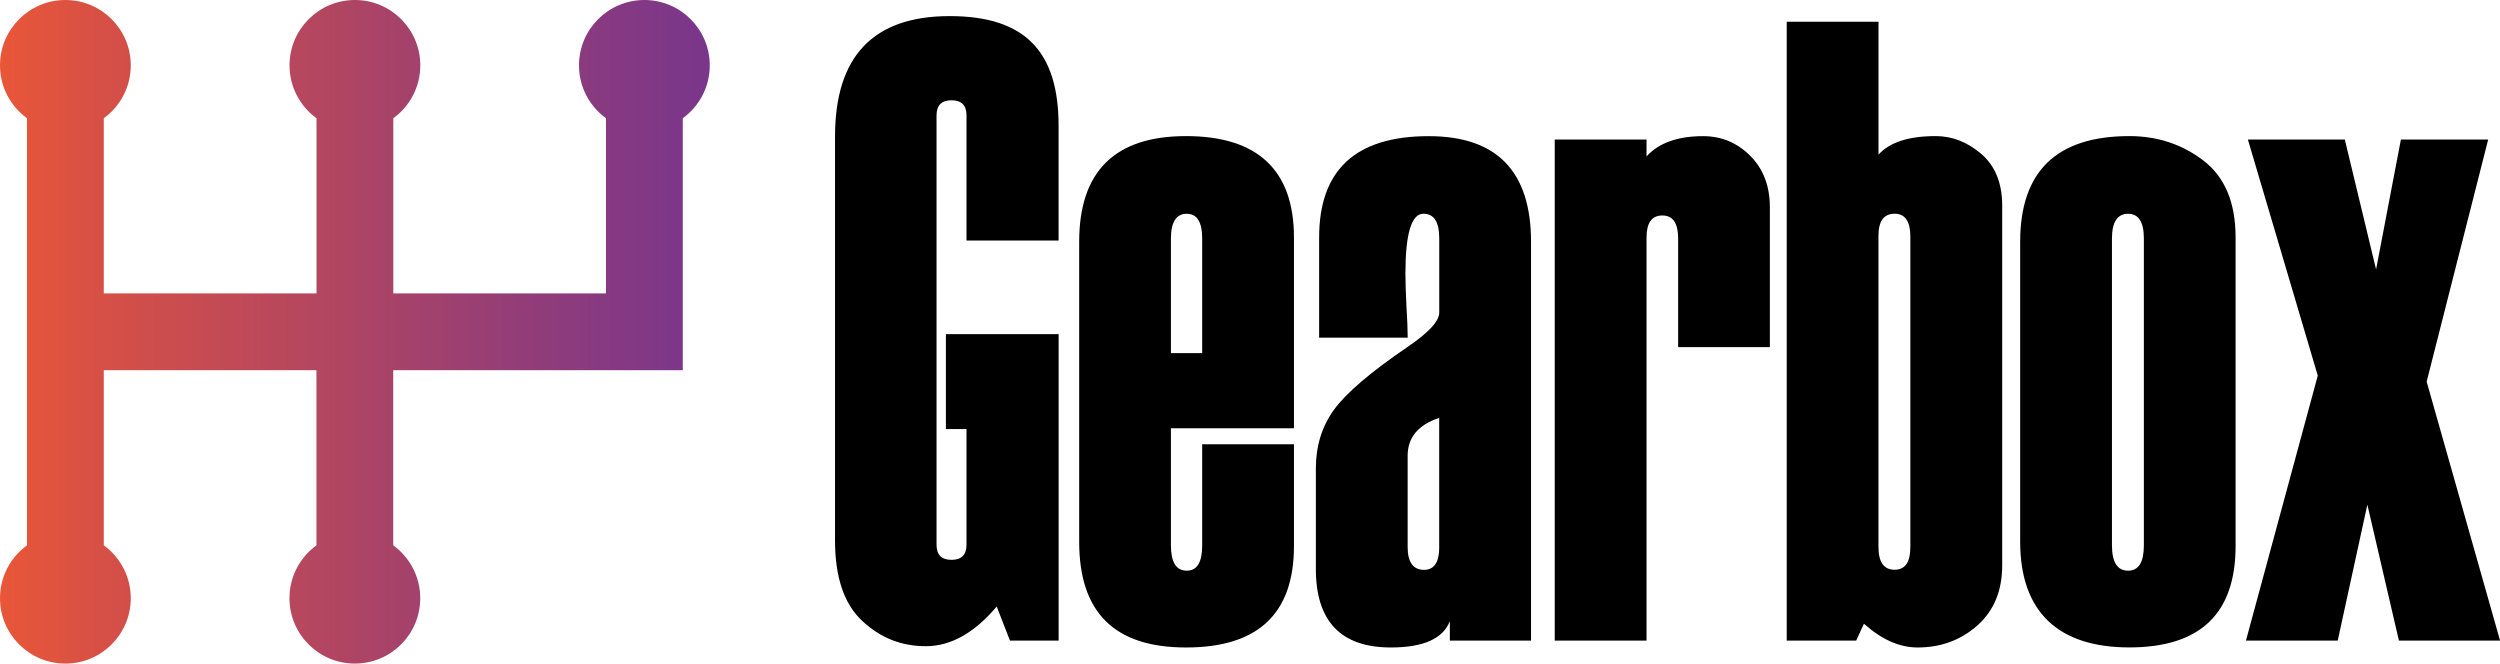
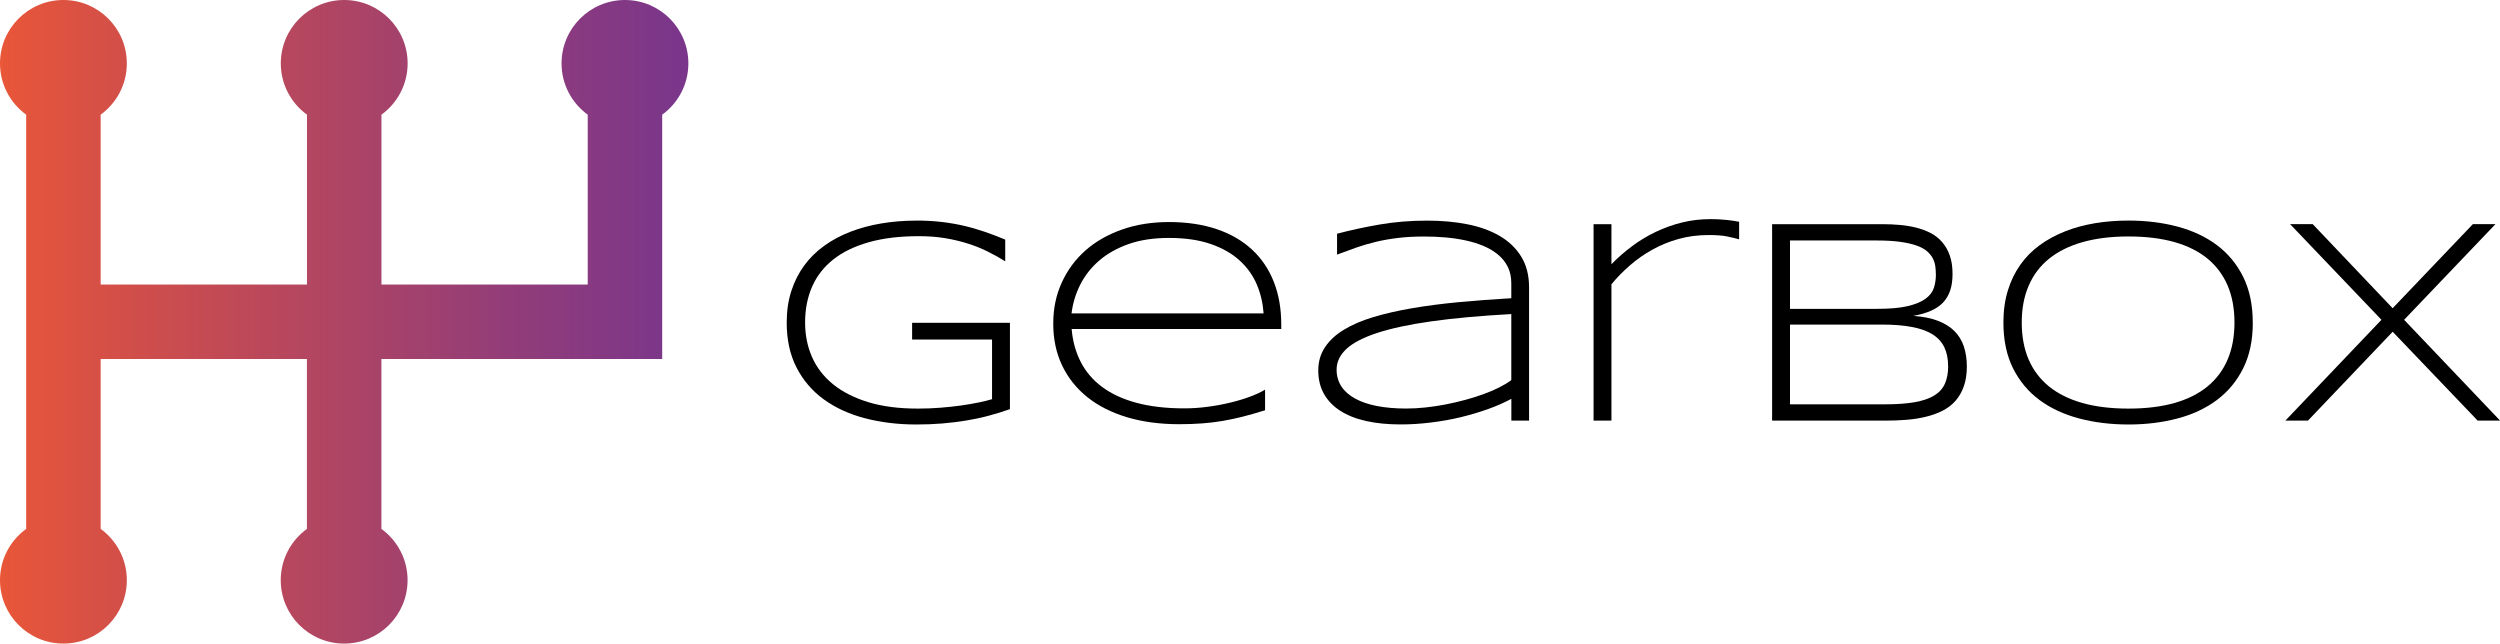
- <svg xmlns="http://www.w3.org/2000/svg" id="Calque_2" data-name="Calque 2" viewBox="0 0 427.08 113.36">
+ <svg xmlns="http://www.w3.org/2000/svg" id="Calque_2" data-name="Calque 2" viewBox="0 0 440.35 113.36">
  <defs>
    <style>
      .cls-1 {
        fill: url(#Dégradé_sans_nom_3);
      }
    </style>
    <linearGradient id="Dégradé_sans_nom_3" data-name="Dégradé sans nom 3" x1="0" y1="56.68" x2="121.25" y2="56.68" gradientUnits="userSpaceOnUse">
      <stop offset="0" stop-color="#e95638" />
      <stop offset="0" stop-color="#e95638" />
      <stop offset=".17" stop-color="#d34f48" />
      <stop offset=".73" stop-color="#933d78" />
      <stop offset=".99" stop-color="#7a368b" />
      <stop offset="1" stop-color="#7a368b" />
    </linearGradient>
  </defs>
  <g id="Calque_1-2" data-name="Calque 1">
    <g>
      <path class="cls-1" d="M116.64,63.24V20.2c2.79-2.03,4.61-5.31,4.61-9.03,0-6.17-5-11.17-11.17-11.17s-11.17,5-11.17,11.17c0,3.71,1.82,7,4.61,9.03v29.92h-36.33v-29.92c2.79-2.03,4.61-5.31,4.61-9.03,0-6.17-5-11.17-11.17-11.17s-11.17,5-11.17,11.17c0,3.71,1.82,7,4.61,9.03v29.92H17.73v-29.92c2.79-2.03,4.61-5.31,4.61-9.03C22.34,5,17.34,0,11.17,0S0,5,0,11.17c0,3.71,1.82,7,4.61,9.03v72.96c-2.79,2.03-4.61,5.31-4.61,9.03,0,6.17,5,11.17,11.17,11.17s11.17-5,11.17-11.17c0-3.71-1.82-7-4.61-9.03v-29.92h36.33v29.92c-2.79,2.03-4.61,5.31-4.61,9.03,0,6.17,5,11.17,11.17,11.17s11.17-5,11.17-11.17c0-3.71-1.82-7-4.61-9.03v-29.92h49.45" />
      <g>
-         <path d="M180.84,109.43h-8.31l-2.26-5.82c-3.81,4.52-7.85,6.78-12.1,6.78s-7.77-1.44-10.87-4.31c-3.1-2.88-4.65-7.46-4.65-13.75V23.32c0-13.71,6.53-20.57,19.59-20.57s18.6,6.24,18.6,18.73v19.61h-15.73v-21.38c0-1.72-.85-2.58-2.56-2.58s-2.56.86-2.56,2.58v73.35c0,1.72.85,2.58,2.56,2.58s2.56-.86,2.56-2.58v-19.76h-3.52v-16.22h19.26v52.34Z" />
-         <path d="M221.05,73.16h-21.02v19.98c0,2.9.9,4.35,2.7,4.35s2.64-1.45,2.64-4.35v-17.25h15.68v17.4c0,11.55-6.14,17.32-18.43,17.32s-18.26-6.02-18.26-18.06v-51.24c0-12.04,6.09-18.06,18.26-18.06s18.43,5.77,18.43,17.32v32.58ZM205.37,60.33v-19.61c0-2.8-.88-4.2-2.64-4.2s-2.7,1.4-2.7,4.2v19.61h5.34Z" />
-         <path d="M261.54,109.43h-13.86v-3.32c-1.17,3-4.53,4.5-10.07,4.5-8.55,0-12.82-4.47-12.82-13.42v-17.18c0-3.83,1.04-7.18,3.11-10.03s6.24-6.41,12.52-10.69c3.63-2.46,5.45-4.42,5.45-5.9v-12.68c0-2.8-.9-4.2-2.7-4.2-2.05,0-3.08,3.42-3.08,10.25,0,1.23.06,3.05.17,5.46.15,2.41.22,4.23.22,5.46h-15.13v-17.1c0-11.55,6.24-17.32,18.71-17.32,11.66,0,17.49,6.02,17.49,18.06v68.12ZM245.86,93.43v-22.04c-3.59,1.18-5.39,3.34-5.39,6.49v15.56c0,2.6.94,3.91,2.81,3.91,1.72,0,2.59-1.3,2.59-3.91Z" />
-         <path d="M302.36,59.3h-15.68v-18.58c0-2.6-.9-3.91-2.7-3.91s-2.7,1.25-2.7,3.76v68.86h-15.68V23.84h15.68v2.88c2.09-2.31,5.32-3.46,9.68-3.46,3.12,0,5.79,1.12,8.03,3.35,2.24,2.24,3.36,5.17,3.36,8.81v23.89Z" />
-         <path d="M318.42,106.55l-1.32,2.88h-11.87V3.71h15.68v22.71c1.88-2.11,5.13-3.17,9.77-3.17,2.83,0,5.43,1.02,7.8,3.06,2.37,2.04,3.56,4.98,3.56,8.81v61.48c0,4.32-1.42,7.74-4.25,10.25-2.83,2.51-6.23,3.76-10.2,3.76-3.09,0-6.14-1.35-9.16-4.05ZM326.35,93.43v-53.01c0-2.6-.9-3.91-2.7-3.91s-2.75,1.25-2.75,3.76v53.15c0,2.6.92,3.91,2.75,3.91s2.7-1.3,2.7-3.91Z" />
-         <path d="M345.11,92.55v-51.24c0-12.04,6.22-18.06,18.65-18.06,4.8,0,9.03,1.4,12.68,4.2,3.65,2.8,5.47,7.18,5.47,13.12v52.71c0,11.55-6.05,17.32-18.15,17.32s-18.65-6.02-18.65-18.06ZM366.24,93.14v-52.42c0-2.8-.9-4.2-2.7-4.2s-2.75,1.4-2.75,4.2v52.42c0,2.9.92,4.35,2.75,4.35s2.7-1.45,2.7-4.35Z" />
-         <path d="M427.08,109.43h-17.27l-5.39-23.22-5.06,23.22h-15.68l12.27-45.26-11.94-40.33h16.56l5.34,22.19,4.24-22.19h14.91l-10.51,41.36,12.54,44.23Z" />
+         <path d="M161.37,38.85c1.59,0,3.08.08,4.46.24s2.69.39,3.95.68,2.48.65,3.68,1.06,2.39.87,3.6,1.37v3.83c-.96-.6-1.98-1.18-3.06-1.71-1.08-.54-2.25-1.01-3.5-1.41-1.25-.4-2.6-.72-4.03-.96-1.44-.24-2.98-.35-4.62-.35-3.36,0-6.29.35-8.8,1.06s-4.59,1.71-6.25,3.02c-1.66,1.31-2.91,2.9-3.74,4.78-.83,1.88-1.25,4-1.25,6.35,0,2.2.41,4.23,1.22,6.08.82,1.86,2.05,3.45,3.71,4.8,1.65,1.34,3.73,2.39,6.21,3.15s5.4,1.13,8.74,1.13c1.31,0,2.61-.05,3.9-.15,1.28-.1,2.5-.23,3.64-.39,1.14-.16,2.18-.34,3.12-.53s1.74-.39,2.39-.59v-10.5h-14.08v-2.95h17.23v15.21c-1.24.44-2.5.82-3.76,1.16s-2.58.62-3.93.84-2.75.4-4.21.52-2.98.18-4.57.18c-3.26,0-6.28-.37-9.07-1.1s-5.2-1.84-7.24-3.32-3.64-3.35-4.8-5.6-1.74-4.89-1.74-7.93c0-2.03.27-3.88.81-5.55s1.3-3.17,2.28-4.51,2.17-2.5,3.55-3.49,2.92-1.81,4.61-2.46,3.5-1.13,5.45-1.46,3.98-.49,6.09-.49Z" />
+         <path d="M222.82,72.27c-1.41.44-2.72.81-3.93,1.12s-2.4.56-3.58.76-2.37.34-3.59.43-2.56.14-4.02.14c-3.39,0-6.46-.41-9.19-1.23s-5.07-2-6.99-3.54-3.4-3.4-4.44-5.58-1.56-4.63-1.56-7.35.5-5.05,1.5-7.25,2.4-4.09,4.19-5.67,3.95-2.8,6.45-3.68,5.26-1.31,8.29-1.31,5.93.42,8.39,1.26,4.52,2.04,6.2,3.6,2.95,3.45,3.83,5.68,1.31,4.73,1.31,7.52v.78h-36.92c.18,2.15.72,4.09,1.61,5.82.89,1.73,2.15,3.2,3.79,4.41,1.64,1.21,3.65,2.14,6.05,2.78s5.19.97,8.38.97c1.36,0,2.74-.09,4.13-.28,1.4-.18,2.73-.43,4.01-.74,1.28-.31,2.44-.66,3.5-1.06s1.92-.8,2.6-1.22v3.65ZM222.57,55.2c-.12-1.76-.51-3.45-1.18-5.05-.67-1.6-1.68-3.02-3.01-4.24-1.33-1.23-3.03-2.2-5.09-2.92-2.06-.72-4.52-1.08-7.4-1.08-2.71,0-5.07.36-7.11,1.08-2.03.72-3.76,1.69-5.17,2.91-1.41,1.22-2.52,2.63-3.33,4.23-.81,1.6-1.32,3.29-1.54,5.07h33.82Z" />
+         <path d="M266.21,74.08v-3.83c-1.21.65-2.58,1.26-4.12,1.81s-3.16,1.03-4.86,1.44-3.45.71-5.25.93-3.56.33-5.29.33c-2.25,0-4.27-.2-6.06-.6s-3.3-1-4.55-1.8-2.2-1.79-2.87-2.97-1.01-2.56-1.01-4.12.39-2.91,1.17-4.09,1.89-2.22,3.34-3.1,3.19-1.63,5.23-2.24,4.32-1.13,6.84-1.56,5.24-.78,8.17-1.06,6.01-.51,9.25-.69v-2.64c0-1.07-.2-2.02-.6-2.85s-.97-1.54-1.69-2.15-1.57-1.12-2.54-1.54-2.03-.74-3.16-.99-2.33-.43-3.58-.54-2.51-.16-3.76-.16c-1.7,0-3.24.08-4.63.25s-2.69.4-3.9.69-2.37.63-3.48,1.02-2.22.8-3.35,1.23v-3.68c2.33-.62,4.82-1.16,7.47-1.62s5.45-.69,8.42-.69c2.52,0,4.87.21,7.05.64s4.08,1.11,5.69,2.05,2.88,2.15,3.8,3.64,1.39,3.29,1.39,5.43v23.47h-3.12ZM266.21,55.32c-5.49.3-10.19.73-14.08,1.28-3.89.55-7.07,1.23-9.54,2.04s-4.28,1.75-5.43,2.82c-1.15,1.07-1.73,2.29-1.73,3.65,0,1.11.28,2.09.84,2.95s1.37,1.57,2.43,2.15c1.06.58,2.34,1.02,3.86,1.31,1.51.29,3.21.44,5.09.44,1.11,0,2.26-.06,3.44-.19s2.37-.3,3.54-.53c1.18-.23,2.33-.5,3.48-.81,1.14-.31,2.22-.65,3.23-1.02s1.93-.76,2.76-1.18,1.53-.85,2.1-1.28v-11.63Z" />
+         <path d="M304.3,41.66c-.86-.18-1.98-.26-3.34-.26-1.88,0-3.65.23-5.3.69s-3.19,1.09-4.61,1.88-2.73,1.71-3.94,2.76-2.3,2.16-3.27,3.34v24.02h-3.15v-34.6h3.15v7.05c1.12-1.16,2.35-2.22,3.66-3.2s2.71-1.81,4.17-2.51,2.99-1.24,4.6-1.64,3.26-.59,4.97-.59c.59,0,1.12.01,1.59.04s.9.06,1.3.1.77.09,1.12.14.71.11,1.08.18v3.1c-.49-.15-1.16-.31-2.03-.49Z" />
+         <path d="M346.44,64.54c0,1.34-.18,2.51-.53,3.5s-.84,1.84-1.47,2.56-1.39,1.29-2.27,1.74-1.85.8-2.91,1.06-2.19.44-3.4.54-2.46.15-3.75.15h-19.97v-34.6h19.52c.99,0,1.98.04,2.97.13s1.94.24,2.86.47,1.76.54,2.54.94,1.46.93,2.04,1.59,1.03,1.44,1.36,2.37.49,2.01.49,3.27c0,1.12-.14,2.1-.42,2.92s-.7,1.53-1.26,2.12-1.28,1.07-2.15,1.45-1.9.68-3.07.89c1.68.12,3.11.4,4.31.86s2.17,1.06,2.92,1.81,1.31,1.66,1.66,2.71.53,2.23.53,3.54ZM340.98,48.32c0-.48-.03-.97-.1-1.45s-.22-.95-.45-1.39-.58-.86-1.02-1.24c-.44-.38-1.05-.71-1.83-.99-.77-.27-1.73-.49-2.86-.65-1.13-.16-2.5-.24-4.09-.24h-15.34v12.04h15.34c2.27,0,4.08-.16,5.44-.49s2.4-.77,3.14-1.32c.73-.55,1.21-1.2,1.44-1.93.23-.74.34-1.51.34-2.33ZM343.14,64.48c0-1.31-.23-2.42-.68-3.34s-1.15-1.68-2.09-2.26c-.94-.59-2.15-1.02-3.63-1.29-1.48-.28-3.23-.42-5.26-.42h-16.19v14.05h16.62c2.1,0,3.87-.12,5.3-.37s2.59-.64,3.48-1.18c.88-.54,1.51-1.24,1.89-2.1s.57-1.88.57-3.09Z" />
+         <path d="M396.81,56.81c0,3.11-.56,5.79-1.69,8.05-1.12,2.26-2.67,4.12-4.63,5.59-1.96,1.47-4.28,2.56-6.95,3.26-2.67.71-5.55,1.06-8.63,1.06s-6-.35-8.68-1.06c-2.68-.71-5.02-1.79-7-3.26-1.98-1.47-3.53-3.33-4.66-5.59-1.12-2.26-1.69-4.94-1.69-8.05,0-2.07.26-3.94.78-5.63s1.25-3.2,2.19-4.53c.94-1.33,2.08-2.49,3.41-3.46,1.33-.97,2.82-1.78,4.46-2.43s3.39-1.12,5.27-1.44c1.88-.31,3.85-.47,5.91-.47,3.09,0,5.96.35,8.63,1.06,2.67.71,4.98,1.79,6.95,3.26,1.96,1.47,3.51,3.33,4.63,5.59,1.12,2.26,1.69,4.94,1.69,8.05ZM393.58,56.81c0-2.45-.4-4.62-1.2-6.5-.8-1.88-1.98-3.46-3.54-4.75-1.56-1.28-3.51-2.26-5.83-2.92-2.33-.66-5.03-.99-8.1-.99s-5.78.34-8.13,1.01c-2.34.67-4.3,1.65-5.88,2.93-1.58,1.28-2.77,2.87-3.58,4.76-.81,1.89-1.21,4.04-1.21,6.46s.4,4.62,1.21,6.5c.81,1.88,2,3.46,3.58,4.75,1.58,1.28,3.54,2.26,5.88,2.92,2.34.66,5.05.99,8.13.99s5.78-.33,8.1-.99c2.33-.66,4.27-1.64,5.83-2.92,1.56-1.28,2.74-2.87,3.54-4.75.8-1.88,1.2-4.05,1.2-6.5Z" />
+         <path d="M421.44,58.44l-14.91,15.64h-3.98l16.92-17.75-16.09-16.85h3.98l14.08,14.81,14.13-14.81h3.98l-16.09,16.85,16.9,17.75h-3.95l-14.96-15.64Z" />
      </g>
    </g>
  </g>
</svg>
